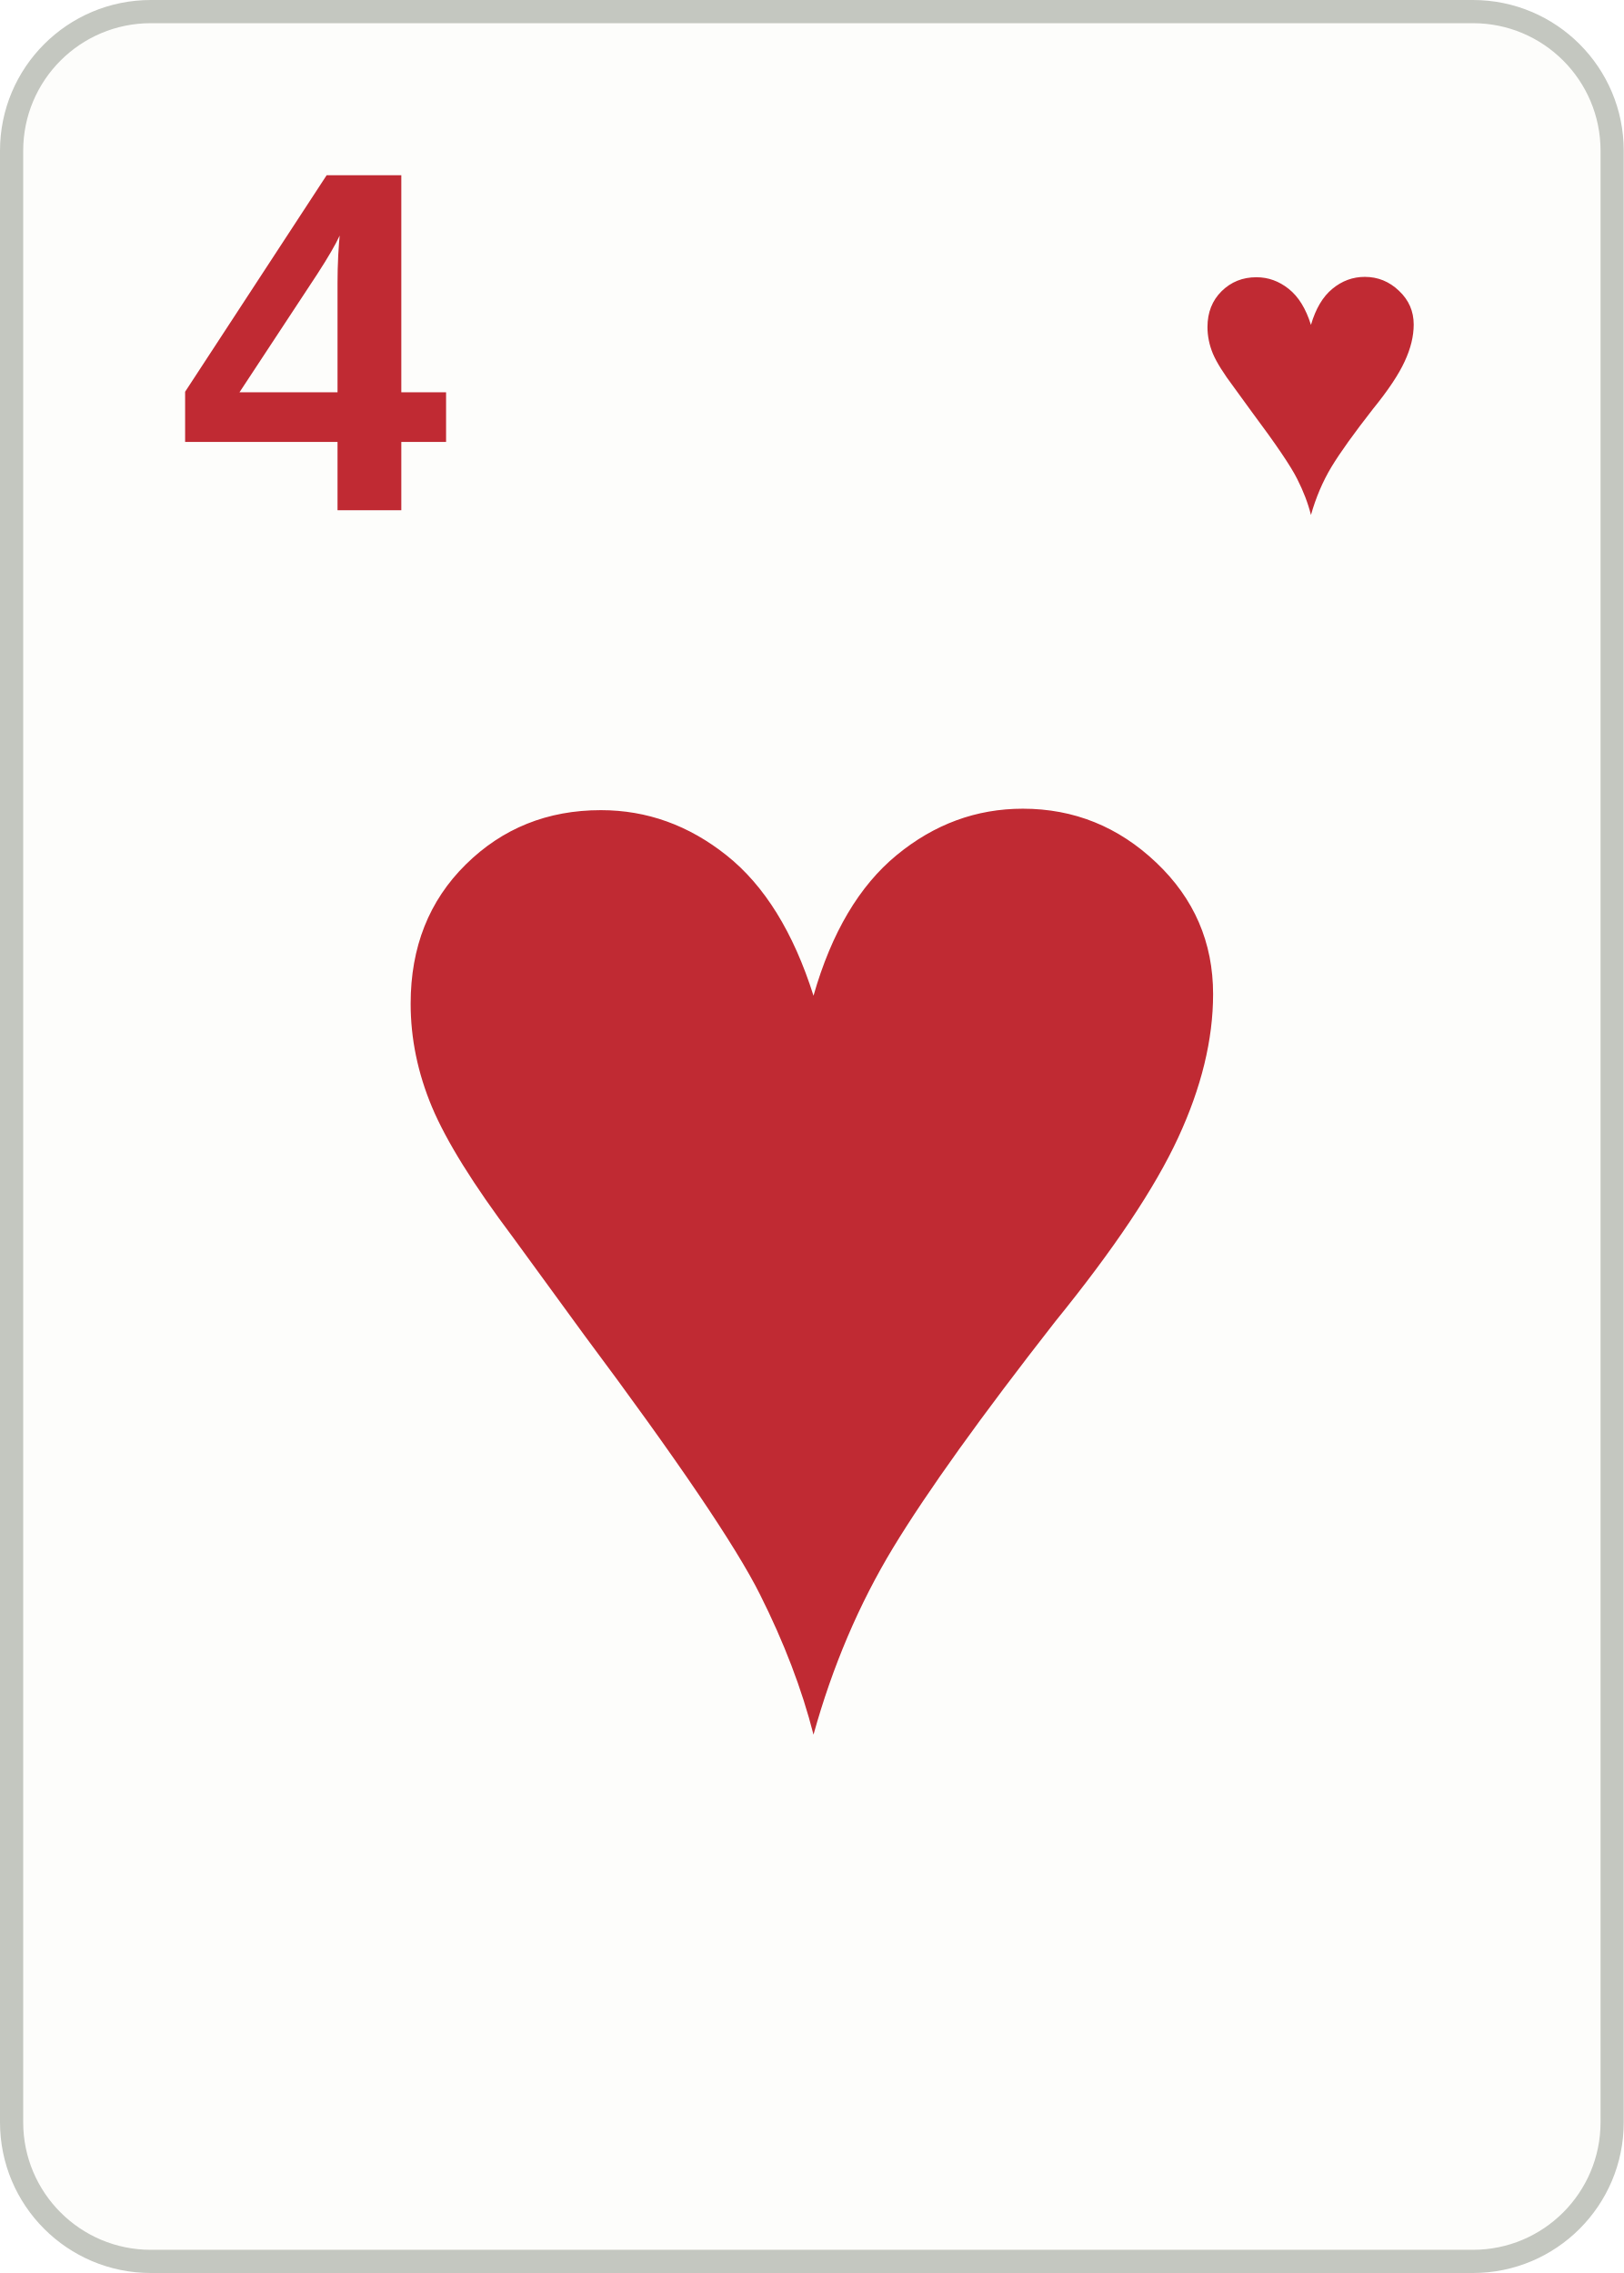
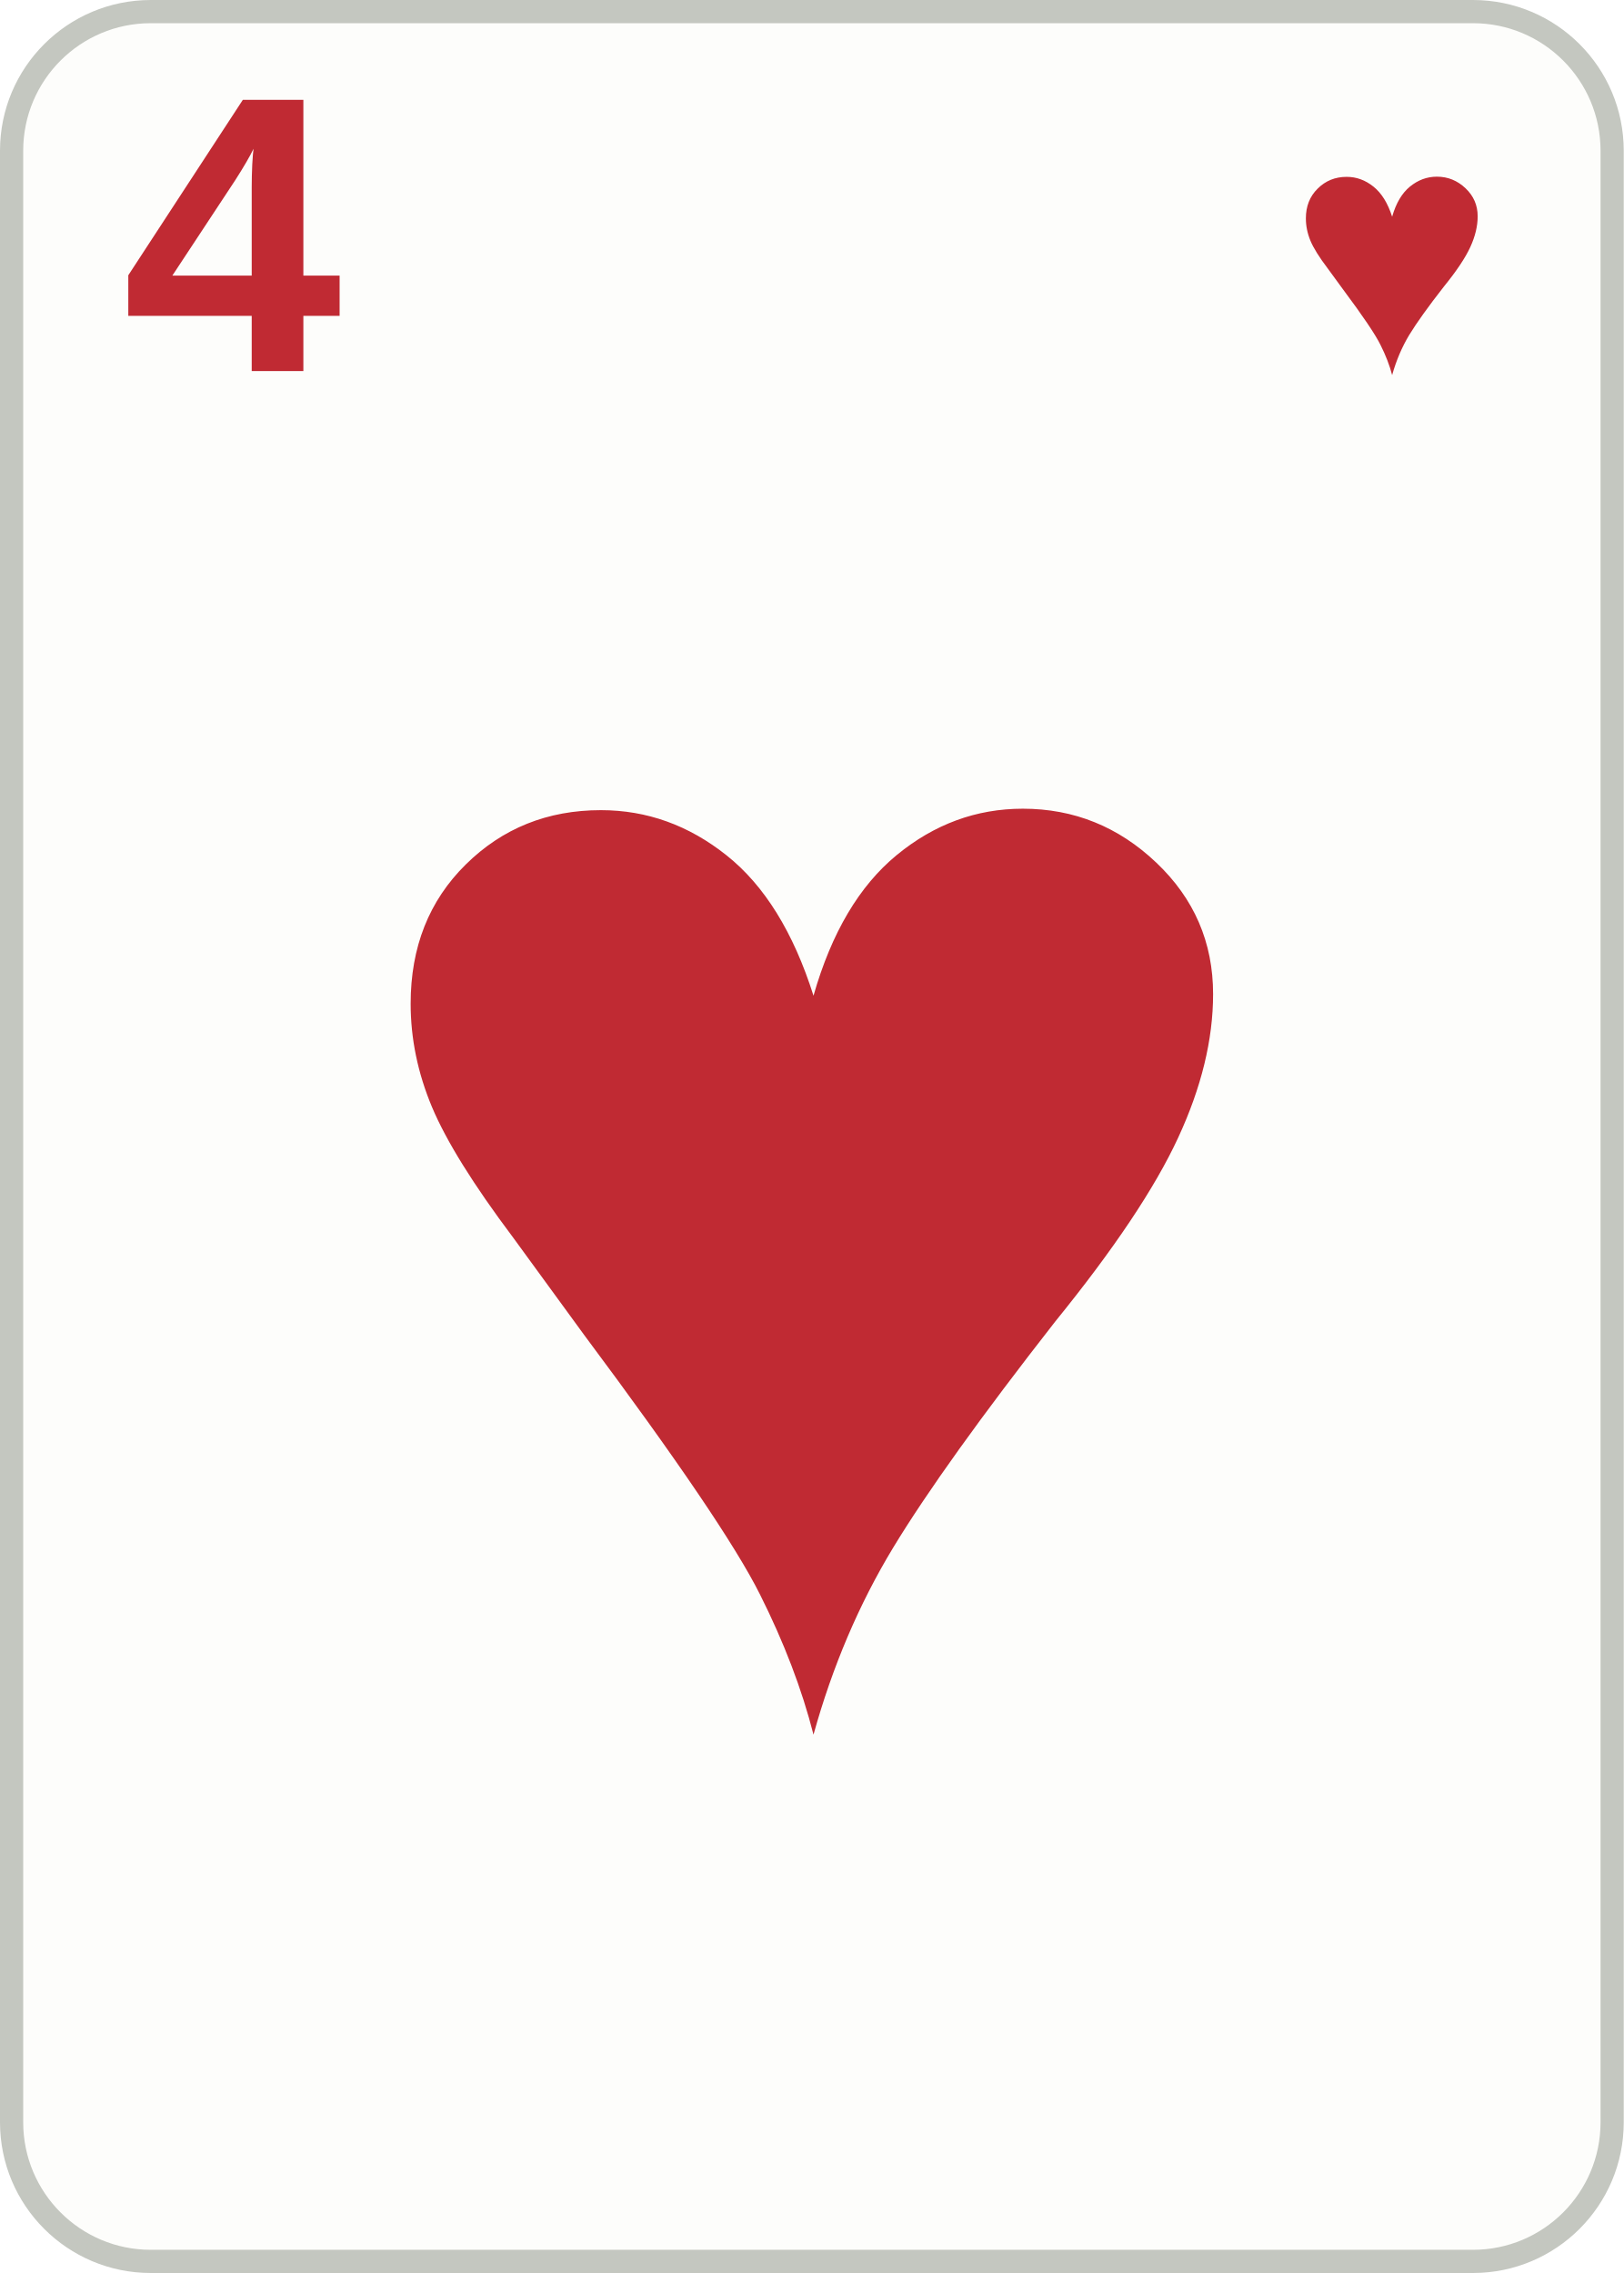
<svg xmlns="http://www.w3.org/2000/svg" viewBox="0 0 140 196">
  <rect x="1" y="1" width="138" height="194" rx="12" fill="#fdfdfb" stroke="#c4c7c0" stroke-width="2" />
  <g font-family="Arial,Helvetica,sans-serif" font-weight="700">
-     <text x="27" y="44" font-size="42" text-anchor="middle" fill="#c02a33">4</text>
-     <text x="113" y="44" font-size="36" text-anchor="middle" fill="#c02a33">♥</text>
+     <text x="20" y="32" font-size="34" text-anchor="middle" fill="#c02a33">4</text>
+     <text x="120" y="32" font-size="30" text-anchor="middle" fill="#c02a33">♥</text>
    <text x="70" y="148" font-size="140" text-anchor="middle" fill="#c02a33">♥</text>
  </g>
</svg>
